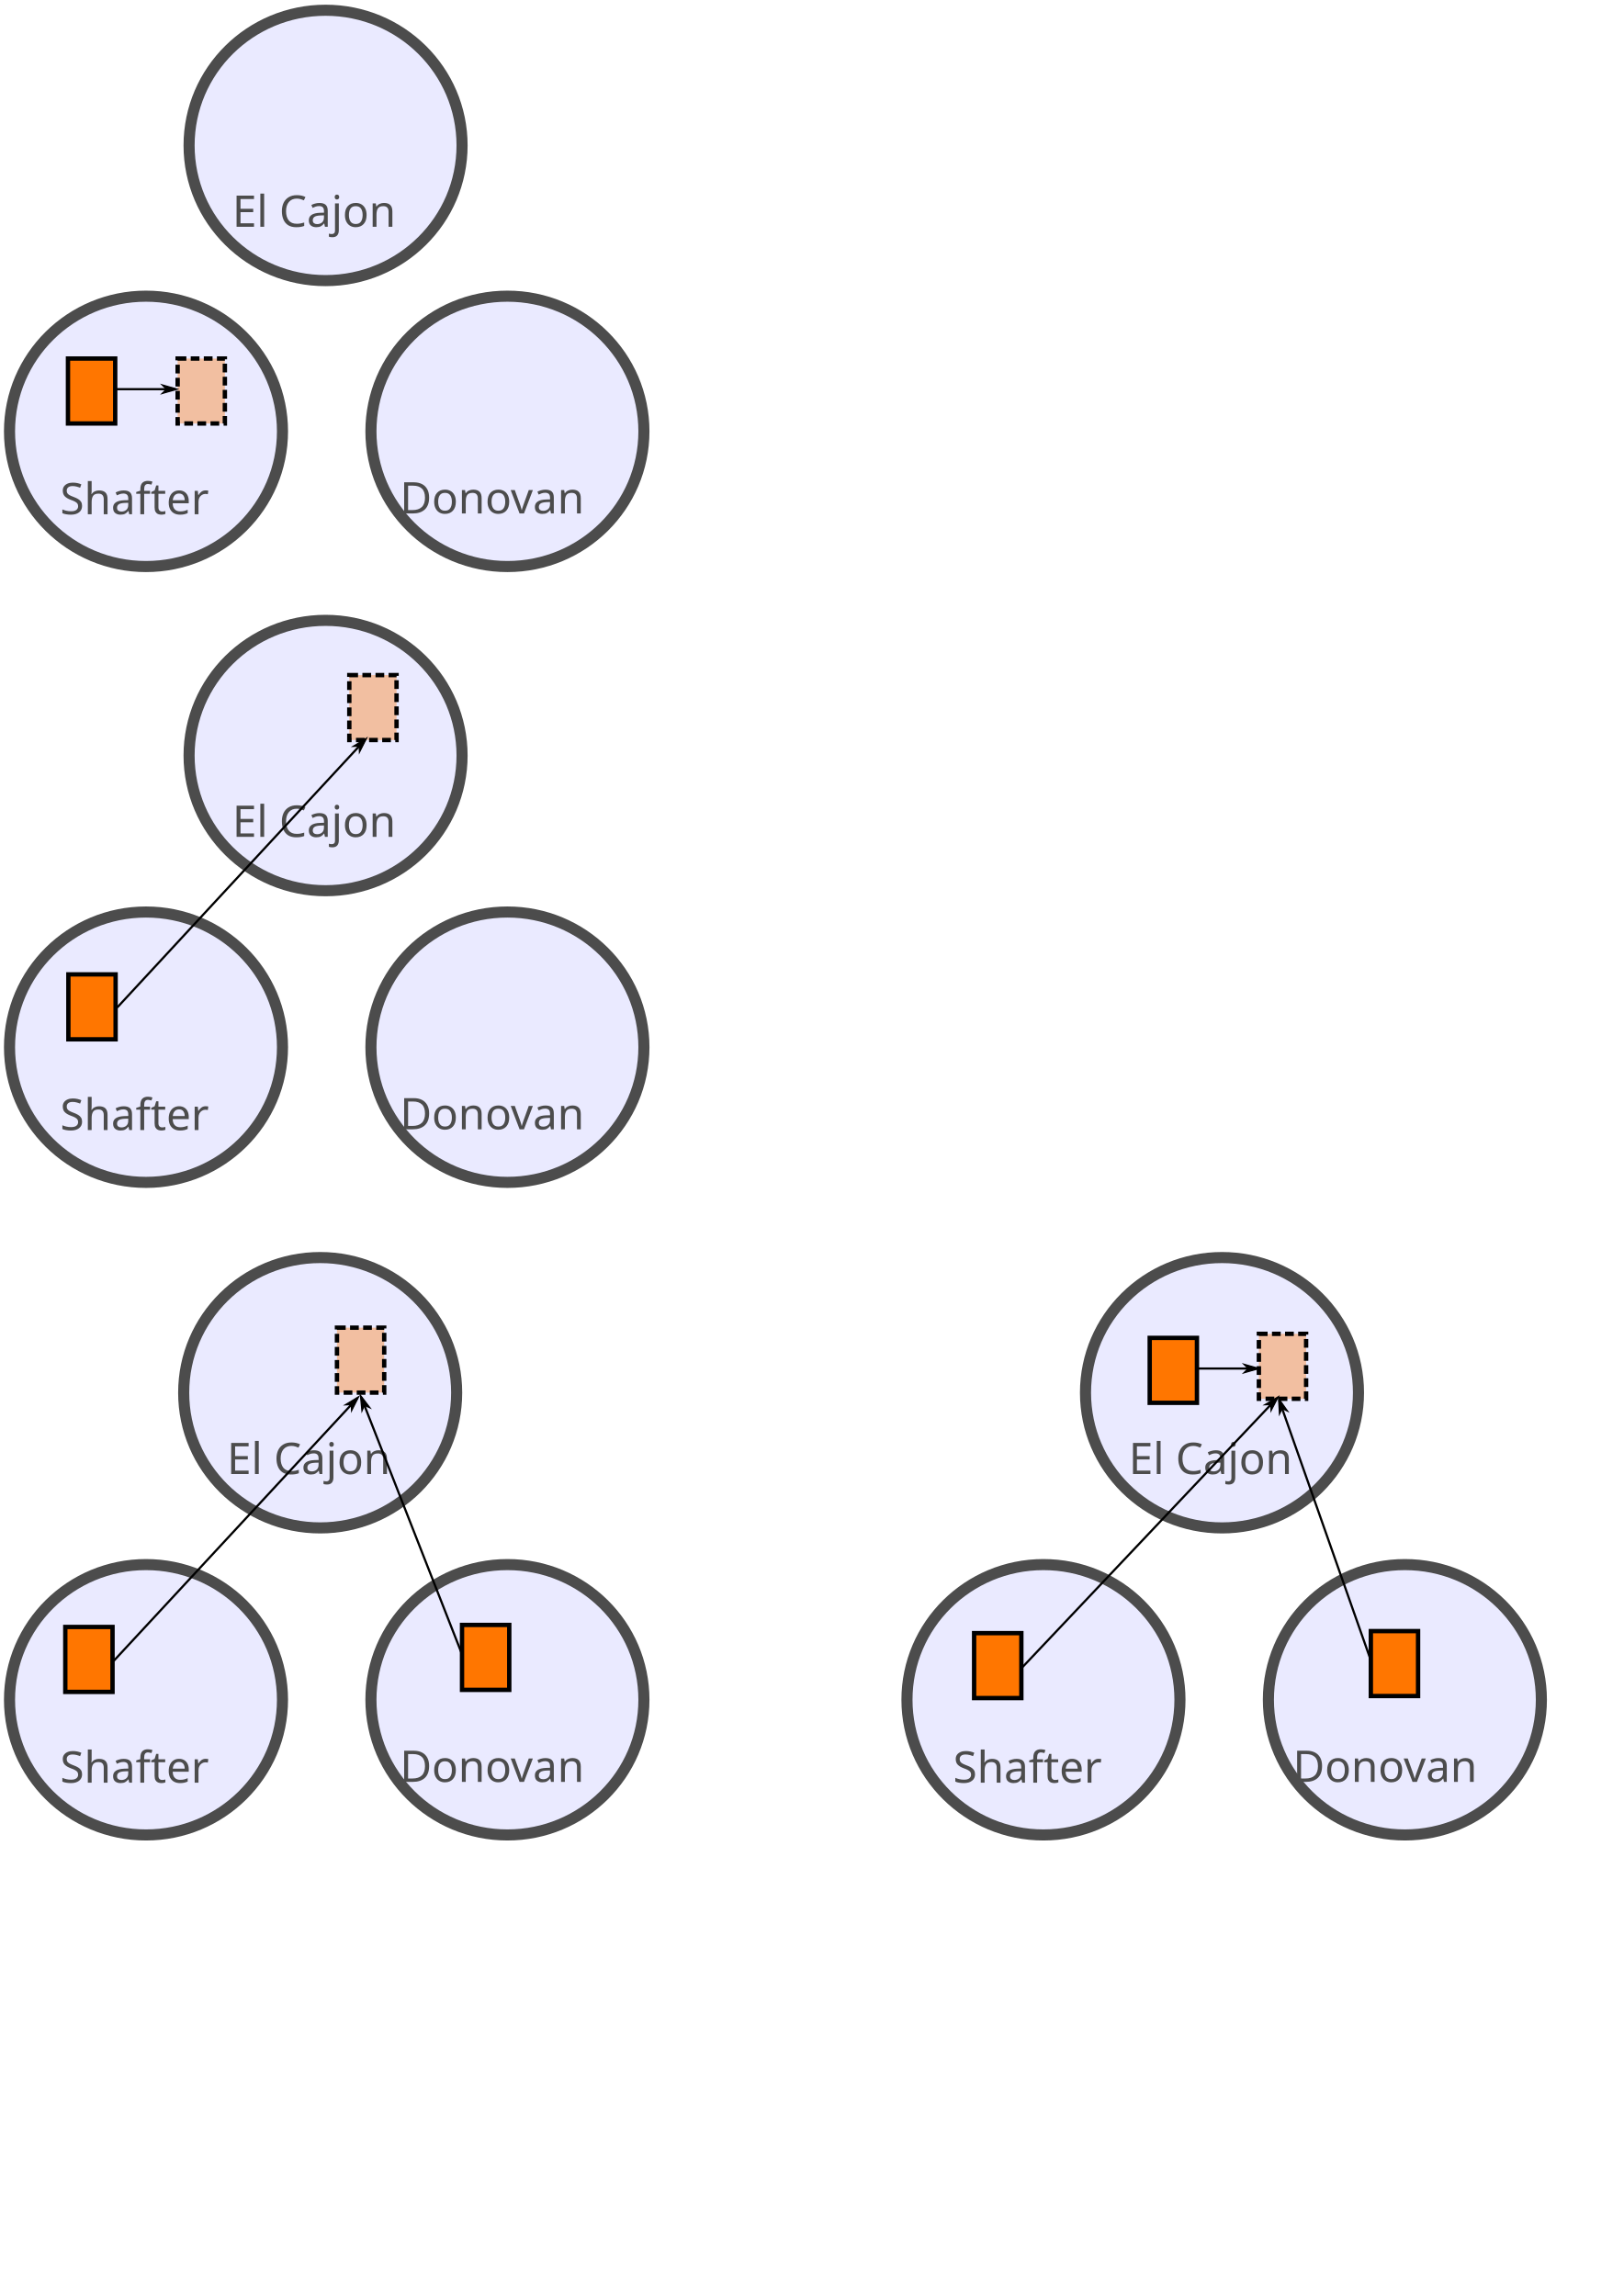
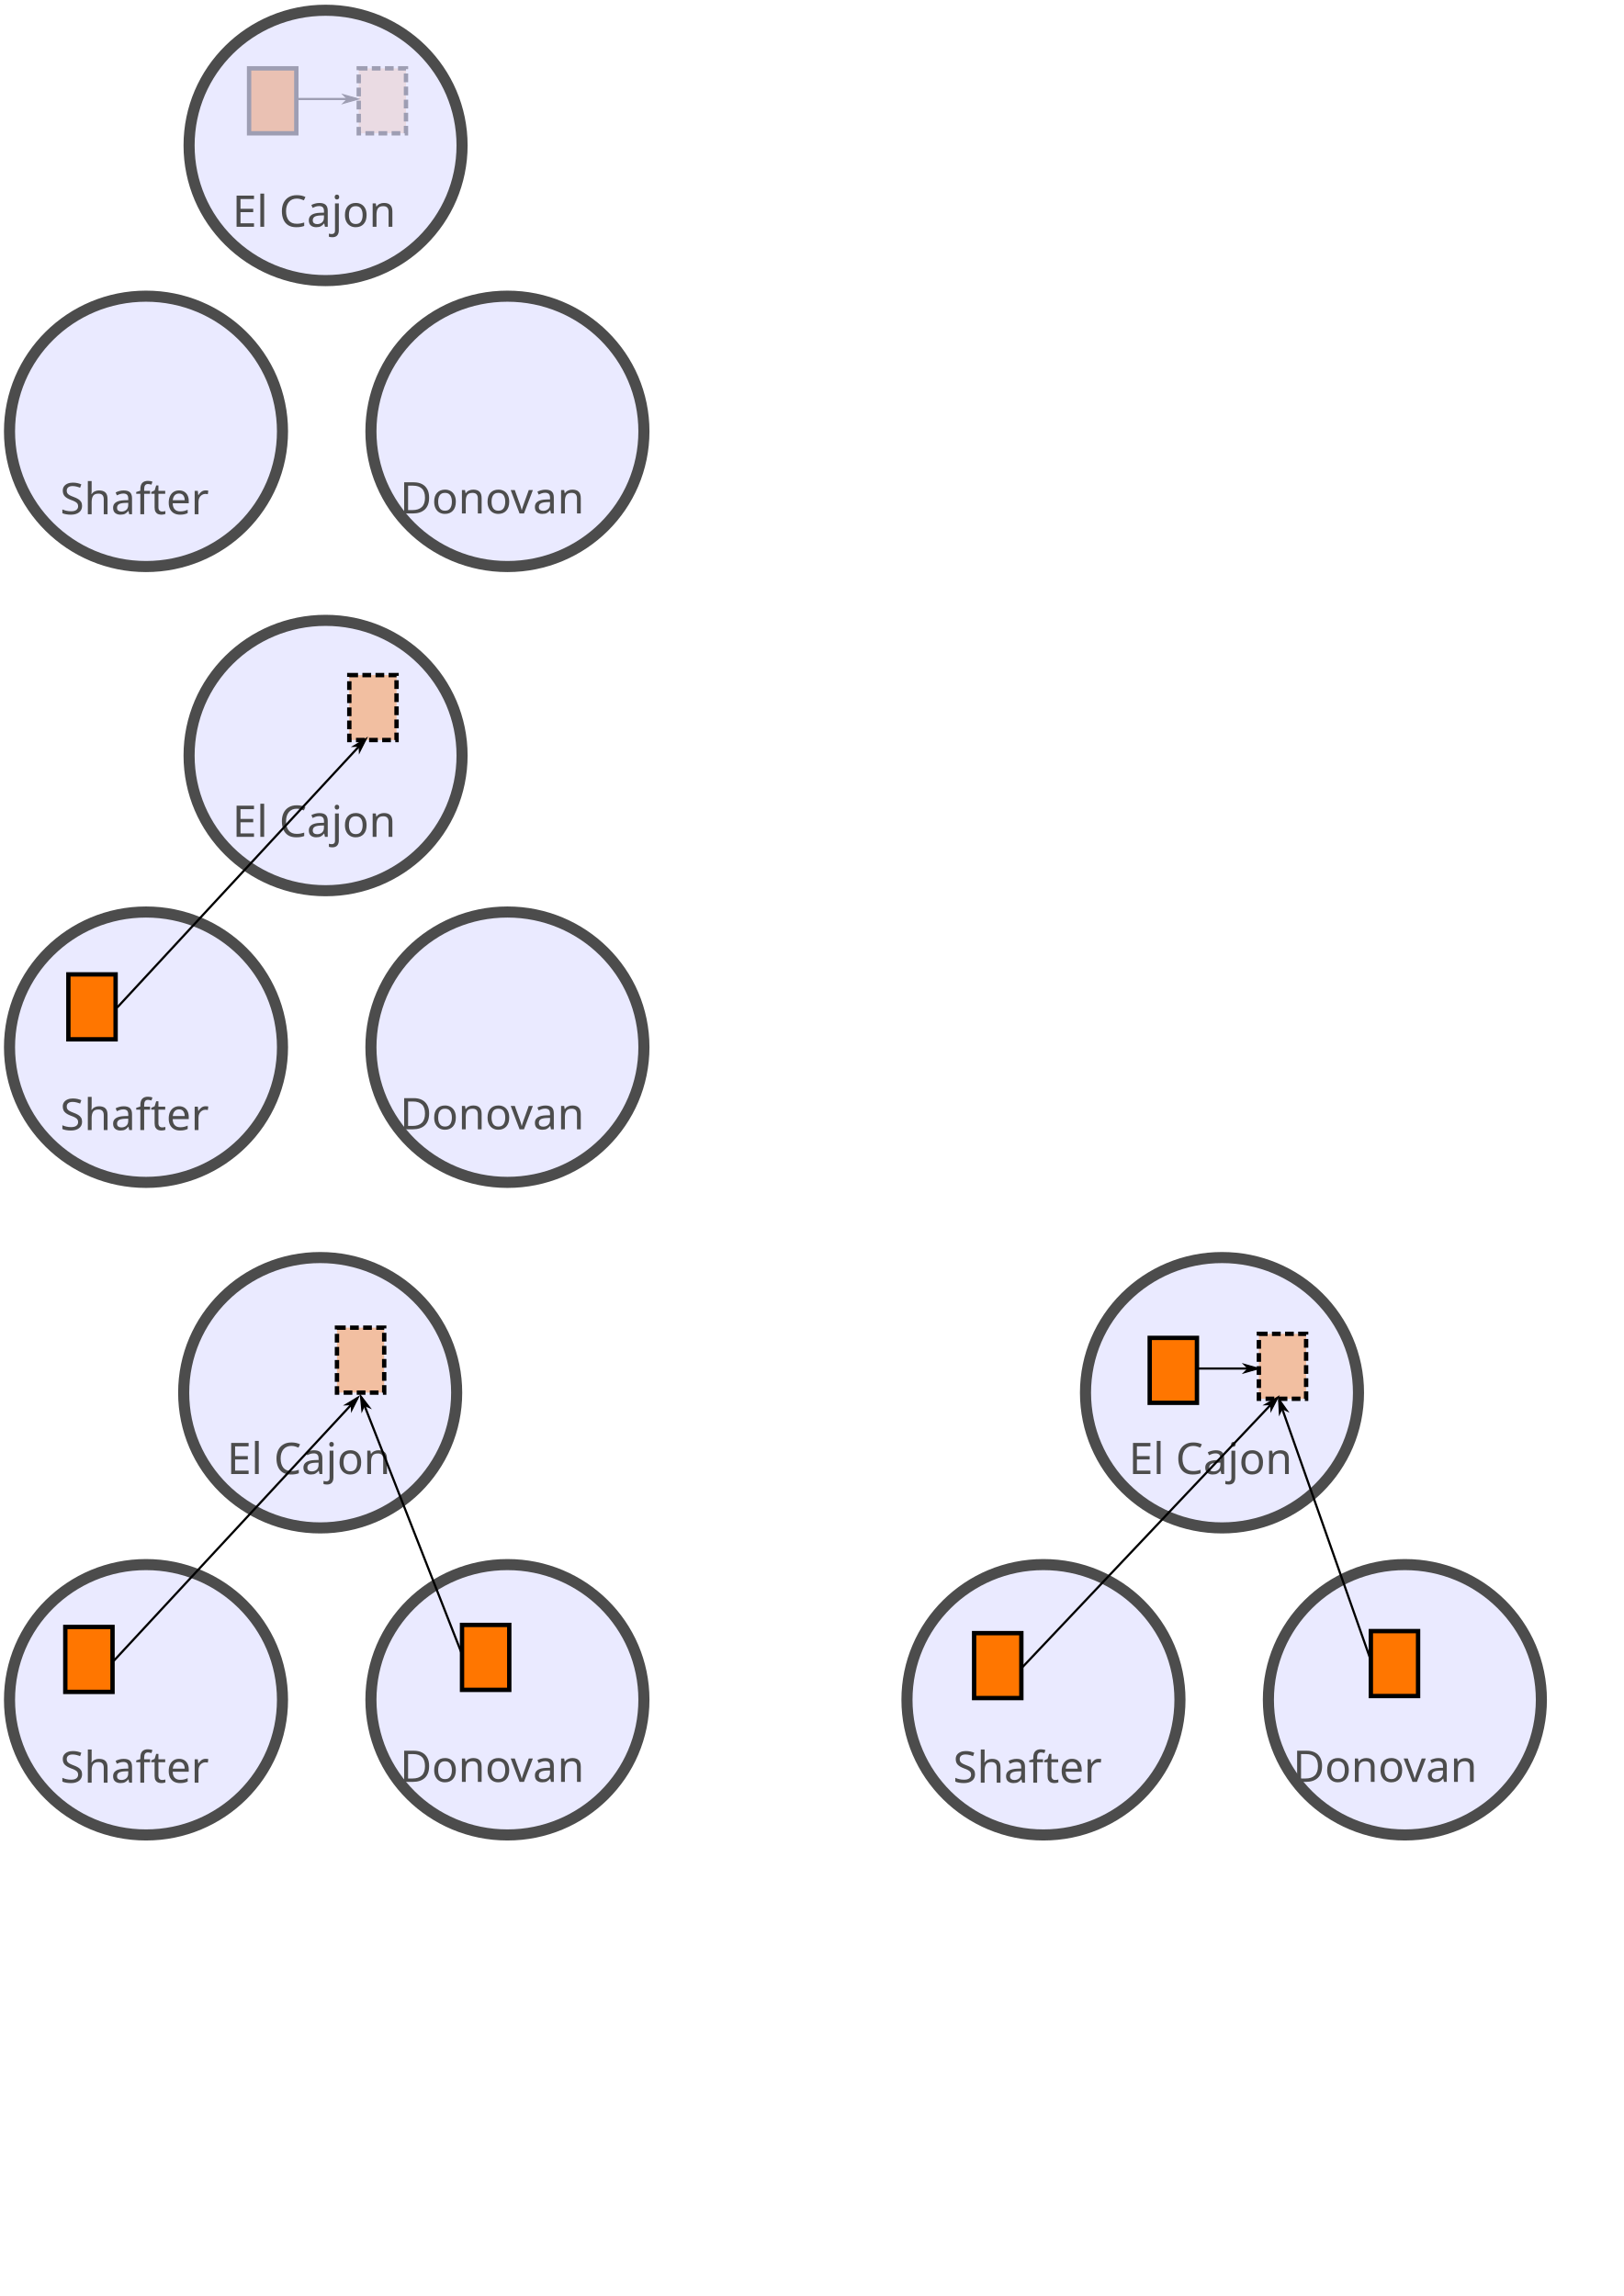
<svg xmlns="http://www.w3.org/2000/svg" width="210mm" height="297mm" viewBox="0 0 744.094 1052.362" id="svg2" version="1.1">
  <defs id="defs4">
    <marker style="overflow:visible;" id="marker12793" refX="0.0" refY="0.0" orient="auto">
      <path transform="scale(0.4) rotate(180) translate(10,0)" style="fill-rule:evenodd;stroke:#000000;stroke-width:1pt;stroke-opacity:1;fill:#000000;fill-opacity:1" d="M 0.0,0.0 L 5.0,-5.0 L -12.5,0.0 L 5.0,5.0 L 0.0,0.0 z " id="path12795" />
    </marker>
    <marker style="overflow:visible;" id="marker12693" refX="0.0" refY="0.0" orient="auto">
      <path transform="scale(0.4) rotate(180) translate(10,0)" style="fill-rule:evenodd;stroke:#000000;stroke-width:1pt;stroke-opacity:1;fill:#000000;fill-opacity:1" d="M 0.0,0.0 L 5.0,-5.0 L -12.5,0.0 L 5.0,5.0 L 0.0,0.0 z " id="path12695" />
    </marker>
    <marker orient="auto" refY="0.0" refX="0.0" id="marker11125" style="overflow:visible;">
      <path id="path11127" d="M 0.0,0.0 L 5.0,-5.0 L -12.5,0.0 L 5.0,5.0 L 0.0,0.0 z " style="fill-rule:evenodd;stroke:#000000;stroke-width:1pt;stroke-opacity:1;fill:#000000;fill-opacity:1" transform="scale(0.4) rotate(180) translate(10,0)" />
    </marker>
    <marker style="overflow:visible;" id="marker11041" refX="0.0" refY="0.0" orient="auto">
      <path transform="scale(0.4) rotate(180) translate(10,0)" style="fill-rule:evenodd;stroke:#000000;stroke-width:1pt;stroke-opacity:1;fill:#000000;fill-opacity:1" d="M 0.0,0.0 L 5.0,-5.0 L -12.5,0.0 L 5.0,5.0 L 0.0,0.0 z " id="path11043" />
    </marker>
    <marker orient="auto" refY="0.0" refX="0.0" id="Arrow1Mend" style="overflow:visible;">
      <path id="path4203" d="M 0.0,0.0 L 5.0,-5.0 L -12.5,0.0 L 5.0,5.0 L 0.0,0.0 z " style="fill-rule:evenodd;stroke:#000000;stroke-width:1pt;stroke-opacity:1;fill:#000000;fill-opacity:1" transform="scale(0.4) rotate(180) translate(10,0)" />
    </marker>
    <marker orient="auto" refY="0.0" refX="0.0" id="marker4640" style="overflow:visible;">
      <path id="path4642" d="M 0.0,0.0 L 5.0,-5.0 L -12.5,0.0 L 5.0,5.0 L 0.0,0.0 z " style="fill-rule:evenodd;stroke:#000000;stroke-width:1pt;stroke-opacity:1;fill:#000000;fill-opacity:1" transform="scale(0.2) rotate(180) translate(6,0)" />
    </marker>
    <marker orient="auto" refY="0.0" refX="0.0" id="Arrow2Mend" style="overflow:visible;">
      <path id="path4221" style="fill-rule:evenodd;stroke-width:0.625;stroke-linejoin:round;stroke:#000000;stroke-opacity:1;fill:#000000;fill-opacity:1" d="M 8.719,4.034 L -2.207,0.016 L 8.719,-4.002 C 6.973,-1.63 6.983,1.616 8.719,4.034 z " transform="scale(0.6) rotate(180) translate(0,0)" />
    </marker>
    <marker orient="auto" refY="0.0" refX="0.0" id="Arrow1Send" style="overflow:visible;">
      <path id="path4209" d="M 0.0,0.0 L 5.0,-5.0 L -12.5,0.0 L 5.0,5.0 L 0.0,0.0 z " style="fill-rule:evenodd;stroke:#000000;stroke-width:1pt;stroke-opacity:1;fill:#000000;fill-opacity:1" transform="scale(0.2) rotate(180) translate(6,0)" />
    </marker>
    <marker orient="auto" refY="0" refX="0" id="marker4640-6" style="overflow:visible">
      <path id="path4642-2" d="M 0,0 5,-5 -12.5,0 5,5 0,0 Z" style="fill:#000000;fill-opacity:1;fill-rule:evenodd;stroke:#000000;stroke-width:1pt;stroke-opacity:1" transform="matrix(-0.2,0,0,-0.2,-1.2,0)" />
    </marker>
    <marker orient="auto" refY="0" refX="0" id="marker4640-6-1" style="overflow:visible">
      <path id="path4642-2-2" d="M 0,0 5,-5 -12.5,0 5,5 0,0 Z" style="fill:#000000;fill-opacity:1;fill-rule:evenodd;stroke:#000000;stroke-width:1pt;stroke-opacity:1" transform="matrix(-0.2,0,0,-0.2,-1.2,0)" />
    </marker>
    <marker orient="auto" refY="0" refX="0" id="marker4640-0" style="overflow:visible">
      <path id="path4642-9" d="M 0,0 5,-5 -12.5,0 5,5 0,0 Z" style="fill:#000000;fill-opacity:1;fill-rule:evenodd;stroke:#000000;stroke-width:1pt;stroke-opacity:1" transform="matrix(-0.2,0,0,-0.2,-1.2,0)" />
    </marker>
    <marker orient="auto" refY="0" refX="0" id="Arrow1Mend-0" style="overflow:visible">
      <path id="path4203-2" d="M 0,0 5,-5 -12.5,0 5,5 0,0 Z" style="fill:#000000;fill-opacity:1;fill-rule:evenodd;stroke:#000000;stroke-width:1pt;stroke-opacity:1" transform="matrix(-0.4,0,0,-0.4,-4,0)" />
    </marker>
    <marker orient="auto" refY="0" refX="0" id="Arrow1Mend-0-9" style="overflow:visible">
      <path id="path4203-2-4" d="M 0,0 5,-5 -12.5,0 5,5 0,0 Z" style="fill:#000000;fill-opacity:1;fill-rule:evenodd;stroke:#000000;stroke-width:1pt;stroke-opacity:1" transform="matrix(-0.4,0,0,-0.4,-4,0)" />
    </marker>
    <marker orient="auto" refY="0" refX="0" id="marker11125-5" style="overflow:visible">
      <path id="path11127-4" d="M 0,0 5,-5 -12.5,0 5,5 0,0 Z" style="fill:#000000;fill-opacity:1;fill-rule:evenodd;stroke:#000000;stroke-width:1pt;stroke-opacity:1" transform="matrix(-0.4,0,0,-0.4,-4,0)" />
    </marker>
    <marker orient="auto" refY="0" refX="0" id="marker11125-6" style="overflow:visible">
      <path id="path11127-8" d="M 0,0 5,-5 -12.5,0 5,5 0,0 Z" style="fill:#000000;fill-opacity:1;fill-rule:evenodd;stroke:#000000;stroke-width:1pt;stroke-opacity:1" transform="matrix(-0.4,0,0,-0.4,-4,0)" />
    </marker>
    <marker orient="auto" refY="0" refX="0" id="Arrow1Mend-8" style="overflow:visible">
      <path id="path4203-7" d="M 0,0 5,-5 -12.5,0 5,5 0,0 Z" style="fill:#000000;fill-opacity:1;fill-rule:evenodd;stroke:#000000;stroke-width:1pt;stroke-opacity:1" transform="matrix(-0.4,0,0,-0.4,-4,0)" />
    </marker>
  </defs>
  <g id="layer1">
    <g id="g13133" transform="translate(19.5,-3.777745)">
      <g style="opacity:0.7" transform="translate(274.3988,480.5)" id="g10356-6-7-5">
        <ellipse style="color:#000000;clip-rule:nonzero;display:inline;overflow:visible;visibility:visible;opacity:1;isolation:auto;mix-blend-mode:normal;color-interpolation:sRGB;color-interpolation-filters:linearRGB;solid-color:#000000;solid-opacity:1;fill:#e1e1ff;fill-opacity:1;fill-rule:evenodd;stroke:#000000;stroke-width:5.085;stroke-linecap:butt;stroke-linejoin:miter;stroke-miterlimit:4;stroke-dasharray:none;stroke-dashoffset:0;stroke-opacity:1;color-rendering:auto;image-rendering:auto;shape-rendering:auto;text-rendering:auto;enable-background:accumulate" id="path4136-3-1-7-6" cx="184.286" cy="302.362" rx="62.55" ry="61.958" />
        <text xml:space="preserve" style="font-style:normal;font-weight:normal;font-size:7.93px;line-height:125%;font-family:sans-serif;letter-spacing:0px;word-spacing:0px;fill:#000000;fill-opacity:1;stroke:none;stroke-width:1px;stroke-linecap:butt;stroke-linejoin:miter;stroke-opacity:1" x="186.261" y="340.348" id="text4138-6-0-1-3">
          <tspan id="tspan4140-7-6-1-9" x="186.261" y="340.348" style="font-style:normal;font-variant:normal;font-weight:normal;font-stretch:normal;font-size:20px;font-family:'Fira Sans';-inkscape-font-specification:'Fira Sans';text-align:center;text-anchor:middle">Shafter</tspan>
        </text>
      </g>
      <g style="opacity:0.7" transform="translate(205.1022,490.1347)" id="g10545-1-5-4">
        <ellipse style="color:#000000;clip-rule:nonzero;display:inline;overflow:visible;visibility:visible;opacity:1;isolation:auto;mix-blend-mode:normal;color-interpolation:sRGB;color-interpolation-filters:linearRGB;solid-color:#000000;solid-opacity:1;fill:#e1e1ff;fill-opacity:1;fill-rule:evenodd;stroke:#000000;stroke-width:5.085;stroke-linecap:butt;stroke-linejoin:miter;stroke-miterlimit:4;stroke-dasharray:none;stroke-dashoffset:0;stroke-opacity:1;color-rendering:auto;image-rendering:auto;shape-rendering:auto;text-rendering:auto;enable-background:accumulate" id="path4136-3-8-5-9-8" cx="419.213" cy="292.727" rx="62.55" ry="61.958" />
        <text xml:space="preserve" style="font-style:normal;font-weight:normal;font-size:7.93px;line-height:125%;font-family:sans-serif;letter-spacing:0px;word-spacing:0px;fill:#000000;fill-opacity:1;stroke:none;stroke-width:1px;stroke-linecap:butt;stroke-linejoin:miter;stroke-opacity:1" x="419.421" y="330.36" id="text4138-6-7-9-7-1">
          <tspan id="tspan4140-7-9-4-7-2" x="419.421" y="330.36" style="font-style:normal;font-variant:normal;font-weight:normal;font-stretch:normal;font-size:20px;font-family:'Fira Sans';-inkscape-font-specification:'Fira Sans';text-align:center;text-anchor:middle">Donovan</tspan>
        </text>
      </g>
    </g>
    <g transform="translate(375.7143,335.9893)" id="g10356-0-2-9-6" style="opacity:0.7">
      <ellipse ry="61.958" rx="62.55" cy="302.362" cx="184.286" id="path4136-3-6-8-0-7" style="color:#000000;clip-rule:nonzero;display:inline;overflow:visible;visibility:visible;opacity:1;isolation:auto;mix-blend-mode:normal;color-interpolation:sRGB;color-interpolation-filters:linearRGB;solid-color:#000000;solid-opacity:1;fill:#e1e1ff;fill-opacity:1;fill-rule:evenodd;stroke:#000000;stroke-width:5.085;stroke-linecap:butt;stroke-linejoin:miter;stroke-miterlimit:4;stroke-dasharray:none;stroke-dashoffset:0;stroke-opacity:1;color-rendering:auto;image-rendering:auto;shape-rendering:auto;text-rendering:auto;enable-background:accumulate" />
      <text id="text4138-6-2-9-9-3" y="339.641" x="186.261" style="font-style:normal;font-weight:normal;font-size:7.93px;line-height:125%;font-family:sans-serif;letter-spacing:0px;word-spacing:0px;fill:#000000;fill-opacity:1;stroke:none;stroke-width:1px;stroke-linecap:butt;stroke-linejoin:miter;stroke-opacity:1" xml:space="preserve">
        <tspan style="font-style:normal;font-variant:normal;font-weight:normal;font-stretch:normal;font-size:20px;font-family:'Fira Sans';-inkscape-font-specification:'Fira Sans';text-align:center;text-anchor:middle" y="339.641" x="186.261" id="tspan4140-7-6-7-1-6">El Cajon</tspan>
      </text>
    </g>
    <g id="g10356-6-7" transform="translate(-117.3792,476.7222)" style="opacity:0.7">
      <ellipse ry="61.958" rx="62.55" cy="302.362" cx="184.286" id="path4136-3-1-7" style="color:#000000;clip-rule:nonzero;display:inline;overflow:visible;visibility:visible;opacity:1;isolation:auto;mix-blend-mode:normal;color-interpolation:sRGB;color-interpolation-filters:linearRGB;solid-color:#000000;solid-opacity:1;fill:#e1e1ff;fill-opacity:1;fill-rule:evenodd;stroke:#000000;stroke-width:5.085;stroke-linecap:butt;stroke-linejoin:miter;stroke-miterlimit:4;stroke-dasharray:none;stroke-dashoffset:0;stroke-opacity:1;color-rendering:auto;image-rendering:auto;shape-rendering:auto;text-rendering:auto;enable-background:accumulate" />
      <text id="text4138-6-0-1" y="340.348" x="186.261" style="font-style:normal;font-weight:normal;font-size:7.93px;line-height:125%;font-family:sans-serif;letter-spacing:0px;word-spacing:0px;fill:#000000;fill-opacity:1;stroke:none;stroke-width:1px;stroke-linecap:butt;stroke-linejoin:miter;stroke-opacity:1" xml:space="preserve">
        <tspan style="font-style:normal;font-variant:normal;font-weight:normal;font-stretch:normal;font-size:20px;font-family:'Fira Sans';-inkscape-font-specification:'Fira Sans';text-align:center;text-anchor:middle" y="340.348" x="186.261" id="tspan4140-7-6-1">Shafter</tspan>
      </text>
    </g>
    <g id="g10545-1-5" transform="translate(-186.6758,486.357)" style="opacity:0.7">
      <ellipse ry="61.958" rx="62.55" cy="292.727" cx="419.213" id="path4136-3-8-5-9" style="color:#000000;clip-rule:nonzero;display:inline;overflow:visible;visibility:visible;opacity:1;isolation:auto;mix-blend-mode:normal;color-interpolation:sRGB;color-interpolation-filters:linearRGB;solid-color:#000000;solid-opacity:1;fill:#e1e1ff;fill-opacity:1;fill-rule:evenodd;stroke:#000000;stroke-width:5.085;stroke-linecap:butt;stroke-linejoin:miter;stroke-miterlimit:4;stroke-dasharray:none;stroke-dashoffset:0;stroke-opacity:1;color-rendering:auto;image-rendering:auto;shape-rendering:auto;text-rendering:auto;enable-background:accumulate" />
      <text id="text4138-6-7-9-7" y="330.36" x="419.421" style="font-style:normal;font-weight:normal;font-size:7.93px;line-height:125%;font-family:sans-serif;letter-spacing:0px;word-spacing:0px;fill:#000000;fill-opacity:1;stroke:none;stroke-width:1px;stroke-linecap:butt;stroke-linejoin:miter;stroke-opacity:1" xml:space="preserve">
        <tspan style="font-style:normal;font-variant:normal;font-weight:normal;font-stretch:normal;font-size:20px;font-family:'Fira Sans';-inkscape-font-specification:'Fira Sans';text-align:center;text-anchor:middle" y="330.36" x="419.421" id="tspan4140-7-9-4-7">Donovan</tspan>
      </text>
    </g>
    <g transform="translate(-37.56111,335.989)" id="g10356-0-2-9" style="opacity:0.7">
      <ellipse ry="61.958" rx="62.55" cy="302.362" cx="184.286" id="path4136-3-6-8-0" style="color:#000000;clip-rule:nonzero;display:inline;overflow:visible;visibility:visible;opacity:1;isolation:auto;mix-blend-mode:normal;color-interpolation:sRGB;color-interpolation-filters:linearRGB;solid-color:#000000;solid-opacity:1;fill:#e1e1ff;fill-opacity:1;fill-rule:evenodd;stroke:#000000;stroke-width:5.085;stroke-linecap:butt;stroke-linejoin:miter;stroke-miterlimit:4;stroke-dasharray:none;stroke-dashoffset:0;stroke-opacity:1;color-rendering:auto;image-rendering:auto;shape-rendering:auto;text-rendering:auto;enable-background:accumulate" />
      <text id="text4138-6-2-9-9" y="339.641" x="186.261" style="font-style:normal;font-weight:normal;font-size:7.93px;line-height:125%;font-family:sans-serif;letter-spacing:0px;word-spacing:0px;fill:#000000;fill-opacity:1;stroke:none;stroke-width:1px;stroke-linecap:butt;stroke-linejoin:miter;stroke-opacity:1" xml:space="preserve">
        <tspan style="font-style:normal;font-variant:normal;font-weight:normal;font-stretch:normal;font-size:20px;font-family:'Fira Sans';-inkscape-font-specification:'Fira Sans';text-align:center;text-anchor:middle" y="339.641" x="186.261" id="tspan4140-7-6-7-1">El Cajon</tspan>
      </text>
    </g>
    <g id="g10356-6" transform="translate(-117.3792,177.6163)" style="opacity:0.7">
      <ellipse ry="61.958" rx="62.55" cy="302.362" cx="184.286" id="path4136-3-1" style="color:#000000;clip-rule:nonzero;display:inline;overflow:visible;visibility:visible;opacity:1;isolation:auto;mix-blend-mode:normal;color-interpolation:sRGB;color-interpolation-filters:linearRGB;solid-color:#000000;solid-opacity:1;fill:#e1e1ff;fill-opacity:1;fill-rule:evenodd;stroke:#000000;stroke-width:5.085;stroke-linecap:butt;stroke-linejoin:miter;stroke-miterlimit:4;stroke-dasharray:none;stroke-dashoffset:0;stroke-opacity:1;color-rendering:auto;image-rendering:auto;shape-rendering:auto;text-rendering:auto;enable-background:accumulate" />
      <text id="text4138-6-0" y="340.348" x="186.261" style="font-style:normal;font-weight:normal;font-size:7.93px;line-height:125%;font-family:sans-serif;letter-spacing:0px;word-spacing:0px;fill:#000000;fill-opacity:1;stroke:none;stroke-width:1px;stroke-linecap:butt;stroke-linejoin:miter;stroke-opacity:1" xml:space="preserve">
        <tspan style="font-style:normal;font-variant:normal;font-weight:normal;font-stretch:normal;font-size:20px;font-family:'Fira Sans';-inkscape-font-specification:'Fira Sans';text-align:center;text-anchor:middle" y="340.348" x="186.261" id="tspan4140-7-6">Shafter</tspan>
      </text>
    </g>
    <g id="g10356" transform="translate(-117.3797,-104.6518)" style="opacity:0.7">
      <ellipse ry="61.958" rx="62.55" cy="302.362" cx="184.286" id="path4136-3" style="color:#000000;clip-rule:nonzero;display:inline;overflow:visible;visibility:visible;opacity:1;isolation:auto;mix-blend-mode:normal;color-interpolation:sRGB;color-interpolation-filters:linearRGB;solid-color:#000000;solid-opacity:1;fill:#e1e1ff;fill-opacity:1;fill-rule:evenodd;stroke:#000000;stroke-width:5.085;stroke-linecap:butt;stroke-linejoin:miter;stroke-miterlimit:4;stroke-dasharray:none;stroke-dashoffset:0;stroke-opacity:1;color-rendering:auto;image-rendering:auto;shape-rendering:auto;text-rendering:auto;enable-background:accumulate" />
      <text id="text4138-6" y="340.348" x="186.261" style="font-style:normal;font-weight:normal;font-size:7.93px;line-height:125%;font-family:sans-serif;letter-spacing:0px;word-spacing:0px;fill:#000000;fill-opacity:1;stroke:none;stroke-width:1px;stroke-linecap:butt;stroke-linejoin:miter;stroke-opacity:1" xml:space="preserve">
        <tspan style="font-style:normal;font-variant:normal;font-weight:normal;font-stretch:normal;font-size:20px;font-family:'Fira Sans';-inkscape-font-specification:'Fira Sans';text-align:center;text-anchor:middle" y="340.348" x="186.261" id="tspan4140-7">Shafter</tspan>
      </text>
    </g>
    <g id="g10545" transform="translate(-186.6762,-95.01682)" style="opacity:0.7">
      <ellipse ry="61.958" rx="62.55" cy="292.727" cx="419.213" id="path4136-3-8" style="color:#000000;clip-rule:nonzero;display:inline;overflow:visible;visibility:visible;opacity:1;isolation:auto;mix-blend-mode:normal;color-interpolation:sRGB;color-interpolation-filters:linearRGB;solid-color:#000000;solid-opacity:1;fill:#e1e1ff;fill-opacity:1;fill-rule:evenodd;stroke:#000000;stroke-width:5.085;stroke-linecap:butt;stroke-linejoin:miter;stroke-miterlimit:4;stroke-dasharray:none;stroke-dashoffset:0;stroke-opacity:1;color-rendering:auto;image-rendering:auto;shape-rendering:auto;text-rendering:auto;enable-background:accumulate" />
      <text id="text4138-6-7" y="330.36" x="419.421" style="font-style:normal;font-weight:normal;font-size:7.93px;line-height:125%;font-family:sans-serif;letter-spacing:0px;word-spacing:0px;fill:#000000;fill-opacity:1;stroke:none;stroke-width:1px;stroke-linecap:butt;stroke-linejoin:miter;stroke-opacity:1" xml:space="preserve">
        <tspan style="font-style:normal;font-variant:normal;font-weight:normal;font-stretch:normal;font-size:20px;font-family:'Fira Sans';-inkscape-font-specification:'Fira Sans';text-align:center;text-anchor:middle" y="330.36" x="419.421" id="tspan4140-7-9">Donovan</tspan>
      </text>
    </g>
-     <rect y="164.337" x="31.148" height="29.764" width="21.647" id="rect10397" style="color:#000000;clip-rule:nonzero;display:inline;overflow:visible;visibility:visible;opacity:1;isolation:auto;mix-blend-mode:normal;color-interpolation:sRGB;color-interpolation-filters:linearRGB;solid-color:#000000;solid-opacity:1;fill:#ff7600;fill-opacity:1;fill-rule:evenodd;stroke:#000000;stroke-width:2;stroke-linecap:butt;stroke-linejoin:miter;stroke-miterlimit:4;stroke-dasharray:none;stroke-dashoffset:0;stroke-opacity:1;color-rendering:auto;image-rendering:auto;shape-rendering:auto;text-rendering:auto;enable-background:accumulate" />
-     <rect y="164.336" x="81.404" height="29.764" width="21.647" id="rect10397-2" style="color:#000000;clip-rule:nonzero;display:inline;overflow:visible;visibility:visible;opacity:1;isolation:auto;mix-blend-mode:normal;color-interpolation:sRGB;color-interpolation-filters:linearRGB;solid-color:#000000;solid-opacity:1;fill:#ff7600;fill-opacity:0.371;fill-rule:evenodd;stroke:#000000;stroke-width:2;stroke-linecap:butt;stroke-linejoin:miter;stroke-miterlimit:4;stroke-dasharray:4, 2;stroke-dashoffset:0;stroke-opacity:1;color-rendering:auto;image-rendering:auto;shape-rendering:auto;text-rendering:auto;enable-background:accumulate" />
-     <path id="path10418" d="m 52.679,178.378 27.577,0" style="fill:none;fill-rule:evenodd;stroke:#000000;stroke-width:1px;stroke-linecap:butt;stroke-linejoin:miter;stroke-opacity:1;marker-end:url(#Arrow1Mend)" />
+     <rect y="31.337" x="114.148" height="29.764" width="21.647" id="rect10397" style="color:#000000;clip-rule:nonzero;display:inline;overflow:visible;visibility:visible;opacity:1;isolation:auto;mix-blend-mode:normal;color-interpolation:sRGB;color-interpolation-filters:linearRGB;solid-color:#000000;solid-opacity:1;fill:#ff7600;fill-opacity:1;fill-rule:evenodd;stroke:#000000;stroke-width:2;stroke-linecap:butt;stroke-linejoin:miter;stroke-miterlimit:4;stroke-dasharray:none;stroke-dashoffset:0;stroke-opacity:1;color-rendering:auto;image-rendering:auto;shape-rendering:auto;text-rendering:auto;enable-background:accumulate" />
+     <rect y="31.336" x="164.404" height="29.764" width="21.647" id="rect10397-2" style="color:#000000;clip-rule:nonzero;display:inline;overflow:visible;visibility:visible;opacity:1;isolation:auto;mix-blend-mode:normal;color-interpolation:sRGB;color-interpolation-filters:linearRGB;solid-color:#000000;solid-opacity:1;fill:#ff7600;fill-opacity:0.371;fill-rule:evenodd;stroke:#000000;stroke-width:2;stroke-linecap:butt;stroke-linejoin:miter;stroke-miterlimit:4;stroke-dasharray:4, 2;stroke-dashoffset:0;stroke-opacity:1;color-rendering:auto;image-rendering:auto;shape-rendering:auto;text-rendering:auto;enable-background:accumulate" />
+     <path id="path10418" d="m 135.679,45.378 27.577,0" style="fill:none;fill-rule:evenodd;stroke:#000000;stroke-width:1px;stroke-linecap:butt;stroke-linejoin:miter;stroke-opacity:1;marker-end:url(#Arrow1Mend)" />
    <g transform="translate(-35.08624,43.93461)" id="g10356-0-2" style="opacity:0.7">
      <ellipse ry="61.958" rx="62.55" cy="302.362" cx="184.286" id="path4136-3-6-8" style="color:#000000;clip-rule:nonzero;display:inline;overflow:visible;visibility:visible;opacity:1;isolation:auto;mix-blend-mode:normal;color-interpolation:sRGB;color-interpolation-filters:linearRGB;solid-color:#000000;solid-opacity:1;fill:#e1e1ff;fill-opacity:1;fill-rule:evenodd;stroke:#000000;stroke-width:5.085;stroke-linecap:butt;stroke-linejoin:miter;stroke-miterlimit:4;stroke-dasharray:none;stroke-dashoffset:0;stroke-opacity:1;color-rendering:auto;image-rendering:auto;shape-rendering:auto;text-rendering:auto;enable-background:accumulate" />
      <text id="text4138-6-2-9" y="339.641" x="186.261" style="font-style:normal;font-weight:normal;font-size:7.93px;line-height:125%;font-family:sans-serif;letter-spacing:0px;word-spacing:0px;fill:#000000;fill-opacity:1;stroke:none;stroke-width:1px;stroke-linecap:butt;stroke-linejoin:miter;stroke-opacity:1" xml:space="preserve">
        <tspan style="font-style:normal;font-variant:normal;font-weight:normal;font-stretch:normal;font-size:20px;font-family:'Fira Sans';-inkscape-font-specification:'Fira Sans';text-align:center;text-anchor:middle" y="339.641" x="186.261" id="tspan4140-7-6-7">El Cajon</tspan>
      </text>
    </g>
    <rect y="446.604" x="31.334" height="29.764" width="21.647" id="rect10397-9" style="color:#000000;clip-rule:nonzero;display:inline;overflow:visible;visibility:visible;opacity:1;isolation:auto;mix-blend-mode:normal;color-interpolation:sRGB;color-interpolation-filters:linearRGB;solid-color:#000000;solid-opacity:1;fill:#ff7600;fill-opacity:1;fill-rule:evenodd;stroke:#000000;stroke-width:2;stroke-linecap:butt;stroke-linejoin:miter;stroke-miterlimit:4;stroke-dasharray:none;stroke-dashoffset:0;stroke-opacity:1;color-rendering:auto;image-rendering:auto;shape-rendering:auto;text-rendering:auto;enable-background:accumulate" />
    <rect y="309.426" x="160.077" height="29.764" width="21.647" id="rect10397-2-3" style="color:#000000;clip-rule:nonzero;display:inline;overflow:visible;visibility:visible;opacity:1;isolation:auto;mix-blend-mode:normal;color-interpolation:sRGB;color-interpolation-filters:linearRGB;solid-color:#000000;solid-opacity:1;fill:#ff7600;fill-opacity:0.371;fill-rule:evenodd;stroke:#000000;stroke-width:2;stroke-linecap:butt;stroke-linejoin:miter;stroke-miterlimit:4;stroke-dasharray:4, 2;stroke-dashoffset:0;stroke-opacity:1;color-rendering:auto;image-rendering:auto;shape-rendering:auto;text-rendering:auto;enable-background:accumulate" />
    <path style="fill:none;fill-rule:evenodd;stroke:#000000;stroke-width:1;stroke-linecap:butt;stroke-linejoin:miter;stroke-opacity:1;marker-end:url(#Arrow1Mend-0);stroke-miterlimit:4;stroke-dasharray:none" d="M 53.728,461.765 167.328,339.059" id="path10871" />
    <rect y="745.711" x="29.919" height="29.764" width="21.647" id="rect10397-9-0" style="color:#000000;clip-rule:nonzero;display:inline;overflow:visible;visibility:visible;opacity:1;isolation:auto;mix-blend-mode:normal;color-interpolation:sRGB;color-interpolation-filters:linearRGB;solid-color:#000000;solid-opacity:1;fill:#ff7600;fill-opacity:1;fill-rule:evenodd;stroke:#000000;stroke-width:2;stroke-linecap:butt;stroke-linejoin:miter;stroke-miterlimit:4;stroke-dasharray:none;stroke-dashoffset:0;stroke-opacity:1;color-rendering:auto;image-rendering:auto;shape-rendering:auto;text-rendering:auto;enable-background:accumulate" />
    <rect y="608.532" x="154.421" height="29.764" width="21.647" id="rect10397-2-3-6" style="color:#000000;clip-rule:nonzero;display:inline;overflow:visible;visibility:visible;opacity:1;isolation:auto;mix-blend-mode:normal;color-interpolation:sRGB;color-interpolation-filters:linearRGB;solid-color:#000000;solid-opacity:1;fill:#ff7600;fill-opacity:0.371;fill-rule:evenodd;stroke:#000000;stroke-width:2;stroke-linecap:butt;stroke-linejoin:miter;stroke-miterlimit:4;stroke-dasharray:4, 2;stroke-dashoffset:0;stroke-opacity:1;color-rendering:auto;image-rendering:auto;shape-rendering:auto;text-rendering:auto;enable-background:accumulate" />
    <path style="fill:none;fill-rule:evenodd;stroke:#000000;stroke-width:1;stroke-linecap:butt;stroke-linejoin:miter;stroke-miterlimit:4;stroke-dasharray:none;stroke-opacity:1;marker-end:url(#marker11041)" d="M 52.132,761.248 163.725,640.871" id="path10871-1" />
    <rect y="744.781" x="211.73" height="29.764" width="21.647" id="rect10397-9-0-5" style="color:#000000;clip-rule:nonzero;display:inline;overflow:visible;visibility:visible;opacity:1;isolation:auto;mix-blend-mode:normal;color-interpolation:sRGB;color-interpolation-filters:linearRGB;solid-color:#000000;solid-opacity:1;fill:#ff7600;fill-opacity:1;fill-rule:evenodd;stroke:#000000;stroke-width:2;stroke-linecap:butt;stroke-linejoin:miter;stroke-miterlimit:4;stroke-dasharray:none;stroke-dashoffset:0;stroke-opacity:1;color-rendering:auto;image-rendering:auto;shape-rendering:auto;text-rendering:auto;enable-background:accumulate" />
    <path style="fill:none;fill-rule:evenodd;stroke:#000000;stroke-width:1;stroke-linecap:butt;stroke-linejoin:miter;stroke-miterlimit:4;stroke-dasharray:none;stroke-opacity:1;marker-end:url(#marker11125)" d="M 211.483,757.599 165.541,640.442" id="path11117" />
    <rect y="748.539" x="446.405" height="29.764" width="21.647" id="rect10397-9-0-4" style="color:#000000;clip-rule:nonzero;display:inline;overflow:visible;visibility:visible;opacity:1;isolation:auto;mix-blend-mode:normal;color-interpolation:sRGB;color-interpolation-filters:linearRGB;solid-color:#000000;solid-opacity:1;fill:#ff7600;fill-opacity:1;fill-rule:evenodd;stroke:#000000;stroke-width:2;stroke-linecap:butt;stroke-linejoin:miter;stroke-miterlimit:4;stroke-dasharray:none;stroke-dashoffset:0;stroke-opacity:1;color-rendering:auto;image-rendering:auto;shape-rendering:auto;text-rendering:auto;enable-background:accumulate" />
    <rect y="611.36" x="576.906" height="29.764" width="21.647" id="rect10397-2-3-6-9" style="color:#000000;clip-rule:nonzero;display:inline;overflow:visible;visibility:visible;opacity:1;isolation:auto;mix-blend-mode:normal;color-interpolation:sRGB;color-interpolation-filters:linearRGB;solid-color:#000000;solid-opacity:1;fill:#ff7600;fill-opacity:0.371;fill-rule:evenodd;stroke:#000000;stroke-width:2;stroke-linecap:butt;stroke-linejoin:miter;stroke-miterlimit:4;stroke-dasharray:4, 2;stroke-dashoffset:0;stroke-opacity:1;color-rendering:auto;image-rendering:auto;shape-rendering:auto;text-rendering:auto;enable-background:accumulate" />
    <path style="fill:none;fill-rule:evenodd;stroke:#000000;stroke-width:1;stroke-linecap:butt;stroke-linejoin:miter;stroke-miterlimit:4;stroke-dasharray:none;stroke-opacity:1;marker-end:url(#marker12693)" d="M 468.631,764.065 585.148,640.883" id="path10871-1-5" />
    <rect y="747.609" x="628.216" height="29.764" width="21.647" id="rect10397-9-0-5-0" style="color:#000000;clip-rule:nonzero;display:inline;overflow:visible;visibility:visible;opacity:1;isolation:auto;mix-blend-mode:normal;color-interpolation:sRGB;color-interpolation-filters:linearRGB;solid-color:#000000;solid-opacity:1;fill:#ff7600;fill-opacity:1;fill-rule:evenodd;stroke:#000000;stroke-width:2;stroke-linecap:butt;stroke-linejoin:miter;stroke-miterlimit:4;stroke-dasharray:none;stroke-dashoffset:0;stroke-opacity:1;color-rendering:auto;image-rendering:auto;shape-rendering:auto;text-rendering:auto;enable-background:accumulate" />
    <path style="fill:none;fill-rule:evenodd;stroke:#000000;stroke-width:1;stroke-linecap:butt;stroke-linejoin:miter;stroke-miterlimit:4;stroke-dasharray:none;stroke-opacity:1;marker-end:url(#marker12793)" d="M 627.997,760.441 586.241,641.843" id="path11117-4" />
    <rect y="613.216" x="526.877" height="29.764" width="21.647" id="rect10397-1" style="color:#000000;clip-rule:nonzero;display:inline;overflow:visible;visibility:visible;opacity:1;isolation:auto;mix-blend-mode:normal;color-interpolation:sRGB;color-interpolation-filters:linearRGB;solid-color:#000000;solid-opacity:1;fill:#ff7600;fill-opacity:1;fill-rule:evenodd;stroke:#000000;stroke-width:2;stroke-linecap:butt;stroke-linejoin:miter;stroke-miterlimit:4;stroke-dasharray:none;stroke-dashoffset:0;stroke-opacity:1;color-rendering:auto;image-rendering:auto;shape-rendering:auto;text-rendering:auto;enable-background:accumulate" />
    <path id="path10418-7" d="m 548.408,627.258 27.577,0" style="fill:none;fill-rule:evenodd;stroke:#000000;stroke-width:1px;stroke-linecap:butt;stroke-linejoin:miter;stroke-opacity:1;marker-end:url(#Arrow1Mend-8)" />
    <g transform="translate(-35.08619,-235.7069)" id="g10356-0-2-2" style="opacity:0.7">
      <ellipse ry="61.958" rx="62.55" cy="302.362" cx="184.286" id="path4136-3-6-8-7" style="color:#000000;clip-rule:nonzero;display:inline;overflow:visible;visibility:visible;opacity:1;isolation:auto;mix-blend-mode:normal;color-interpolation:sRGB;color-interpolation-filters:linearRGB;solid-color:#000000;solid-opacity:1;fill:#e1e1ff;fill-opacity:1;fill-rule:evenodd;stroke:#000000;stroke-width:5.085;stroke-linecap:butt;stroke-linejoin:miter;stroke-miterlimit:4;stroke-dasharray:none;stroke-dashoffset:0;stroke-opacity:1;color-rendering:auto;image-rendering:auto;shape-rendering:auto;text-rendering:auto;enable-background:accumulate" />
      <text id="text4138-6-2-9-2" y="339.641" x="186.261" style="font-style:normal;font-weight:normal;font-size:7.93px;line-height:125%;font-family:sans-serif;letter-spacing:0px;word-spacing:0px;fill:#000000;fill-opacity:1;stroke:none;stroke-width:1px;stroke-linecap:butt;stroke-linejoin:miter;stroke-opacity:1" xml:space="preserve">
        <tspan style="font-style:normal;font-variant:normal;font-weight:normal;font-stretch:normal;font-size:20px;font-family:'Fira Sans';-inkscape-font-specification:'Fira Sans';text-align:center;text-anchor:middle" y="339.641" x="186.261" id="tspan4140-7-6-7-2">El Cajon</tspan>
      </text>
    </g>
    <g id="g10545-1" transform="translate(-186.6758,187.251)" style="opacity:0.7">
      <ellipse ry="61.958" rx="62.55" cy="292.727" cx="419.213" id="path4136-3-8-5" style="color:#000000;clip-rule:nonzero;display:inline;overflow:visible;visibility:visible;opacity:1;isolation:auto;mix-blend-mode:normal;color-interpolation:sRGB;color-interpolation-filters:linearRGB;solid-color:#000000;solid-opacity:1;fill:#e1e1ff;fill-opacity:1;fill-rule:evenodd;stroke:#000000;stroke-width:5.085;stroke-linecap:butt;stroke-linejoin:miter;stroke-miterlimit:4;stroke-dasharray:none;stroke-dashoffset:0;stroke-opacity:1;color-rendering:auto;image-rendering:auto;shape-rendering:auto;text-rendering:auto;enable-background:accumulate" />
      <text id="text4138-6-7-9" y="330.36" x="419.421" style="font-style:normal;font-weight:normal;font-size:7.93px;line-height:125%;font-family:sans-serif;letter-spacing:0px;word-spacing:0px;fill:#000000;fill-opacity:1;stroke:none;stroke-width:1px;stroke-linecap:butt;stroke-linejoin:miter;stroke-opacity:1" xml:space="preserve">
        <tspan style="font-style:normal;font-variant:normal;font-weight:normal;font-stretch:normal;font-size:20px;font-family:'Fira Sans';-inkscape-font-specification:'Fira Sans';text-align:center;text-anchor:middle" y="330.36" x="419.421" id="tspan4140-7-9-4">Donovan</tspan>
      </text>
    </g>
  </g>
</svg>
